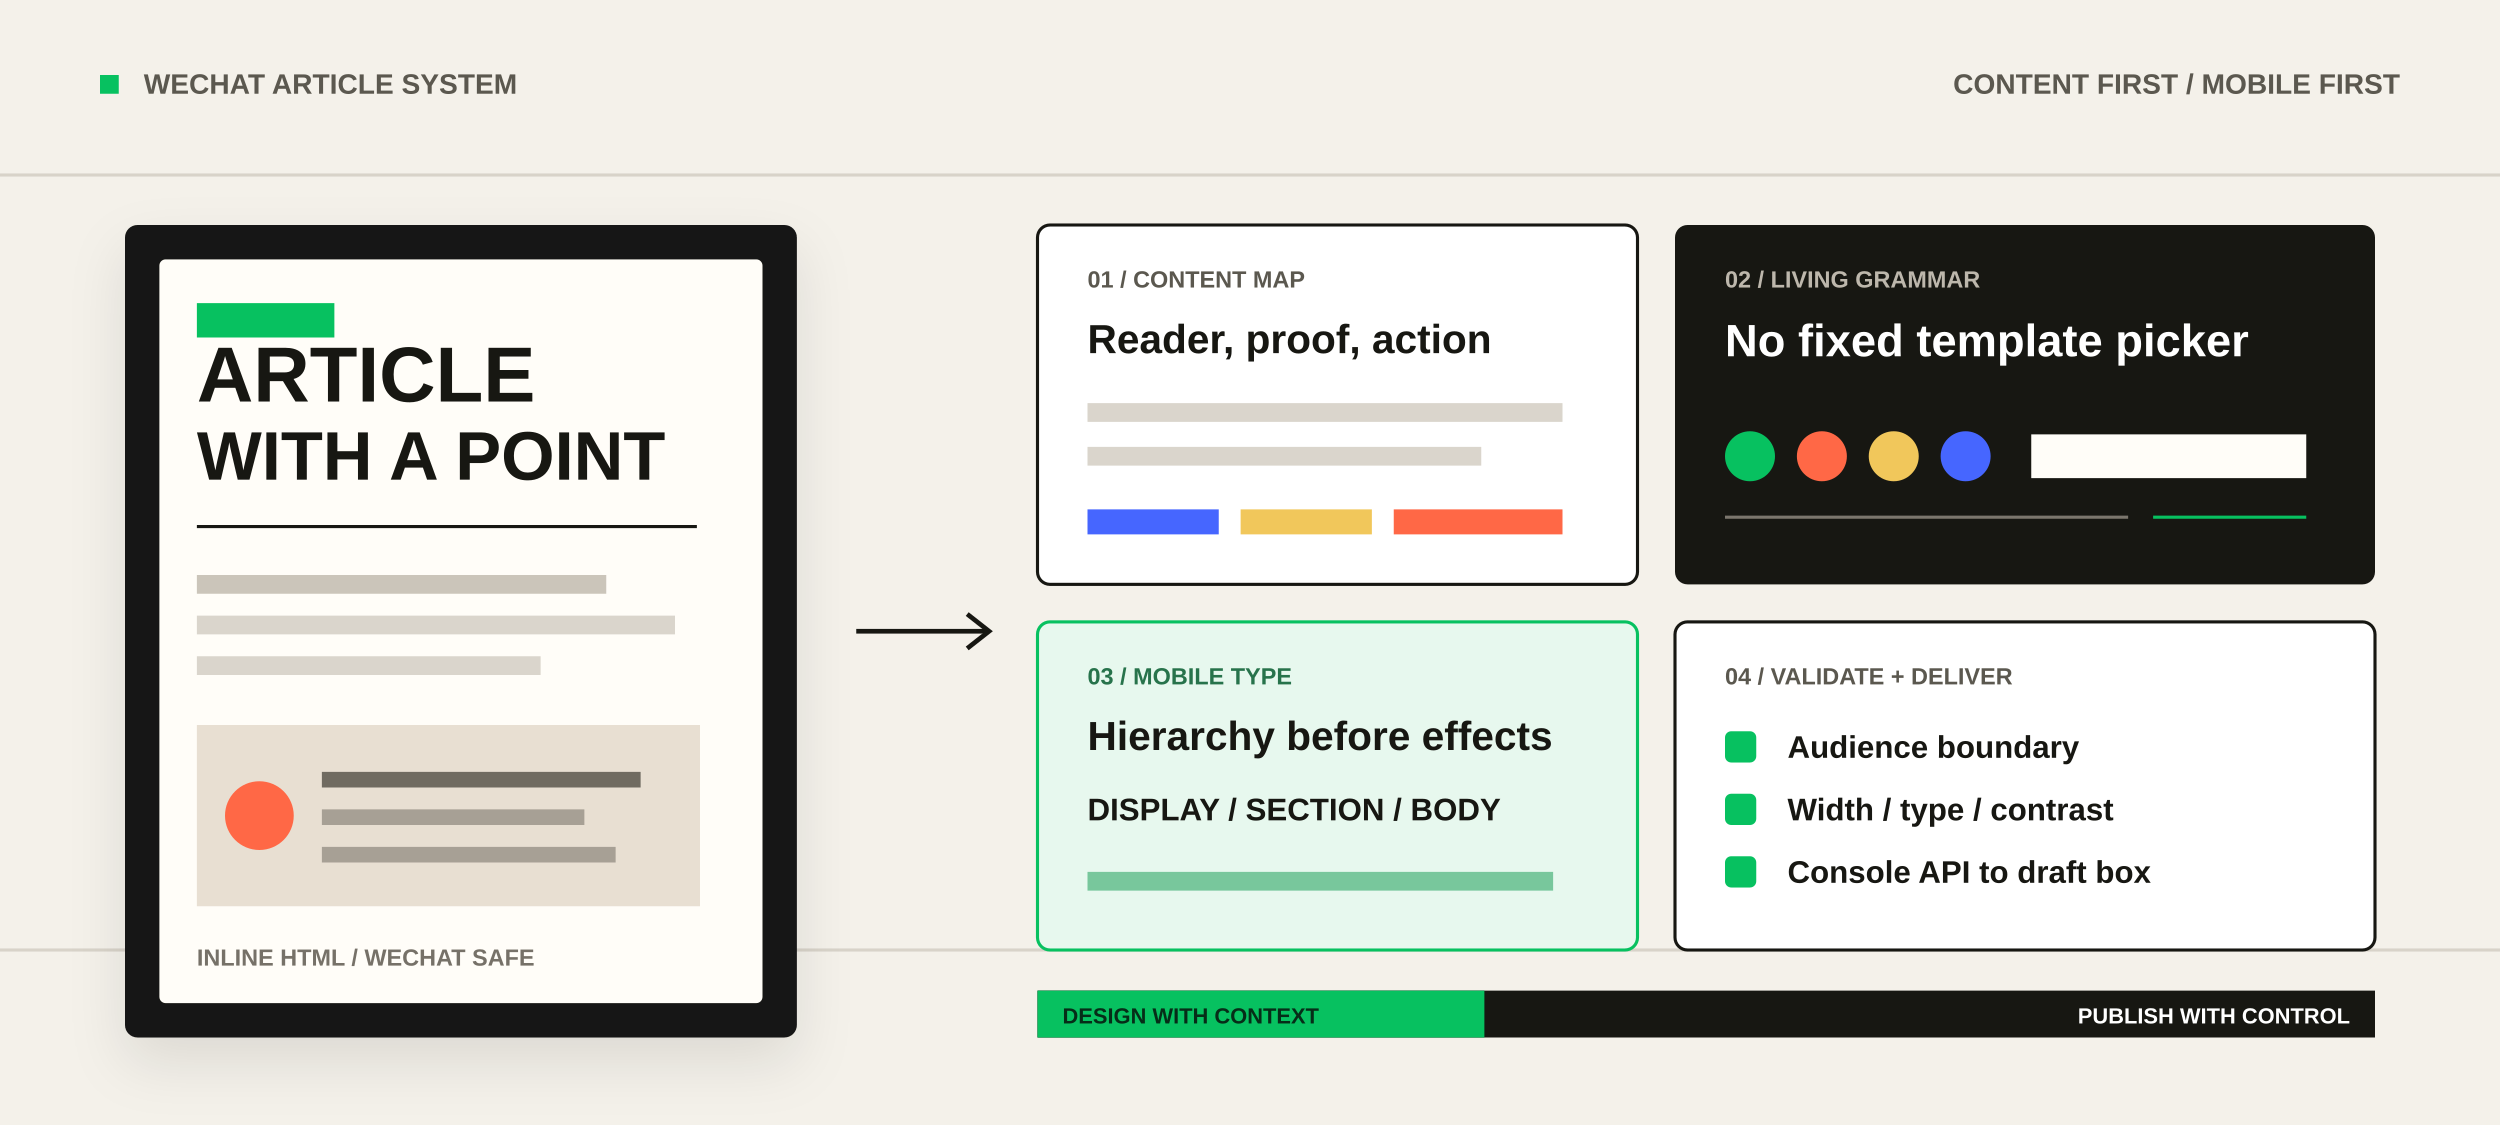
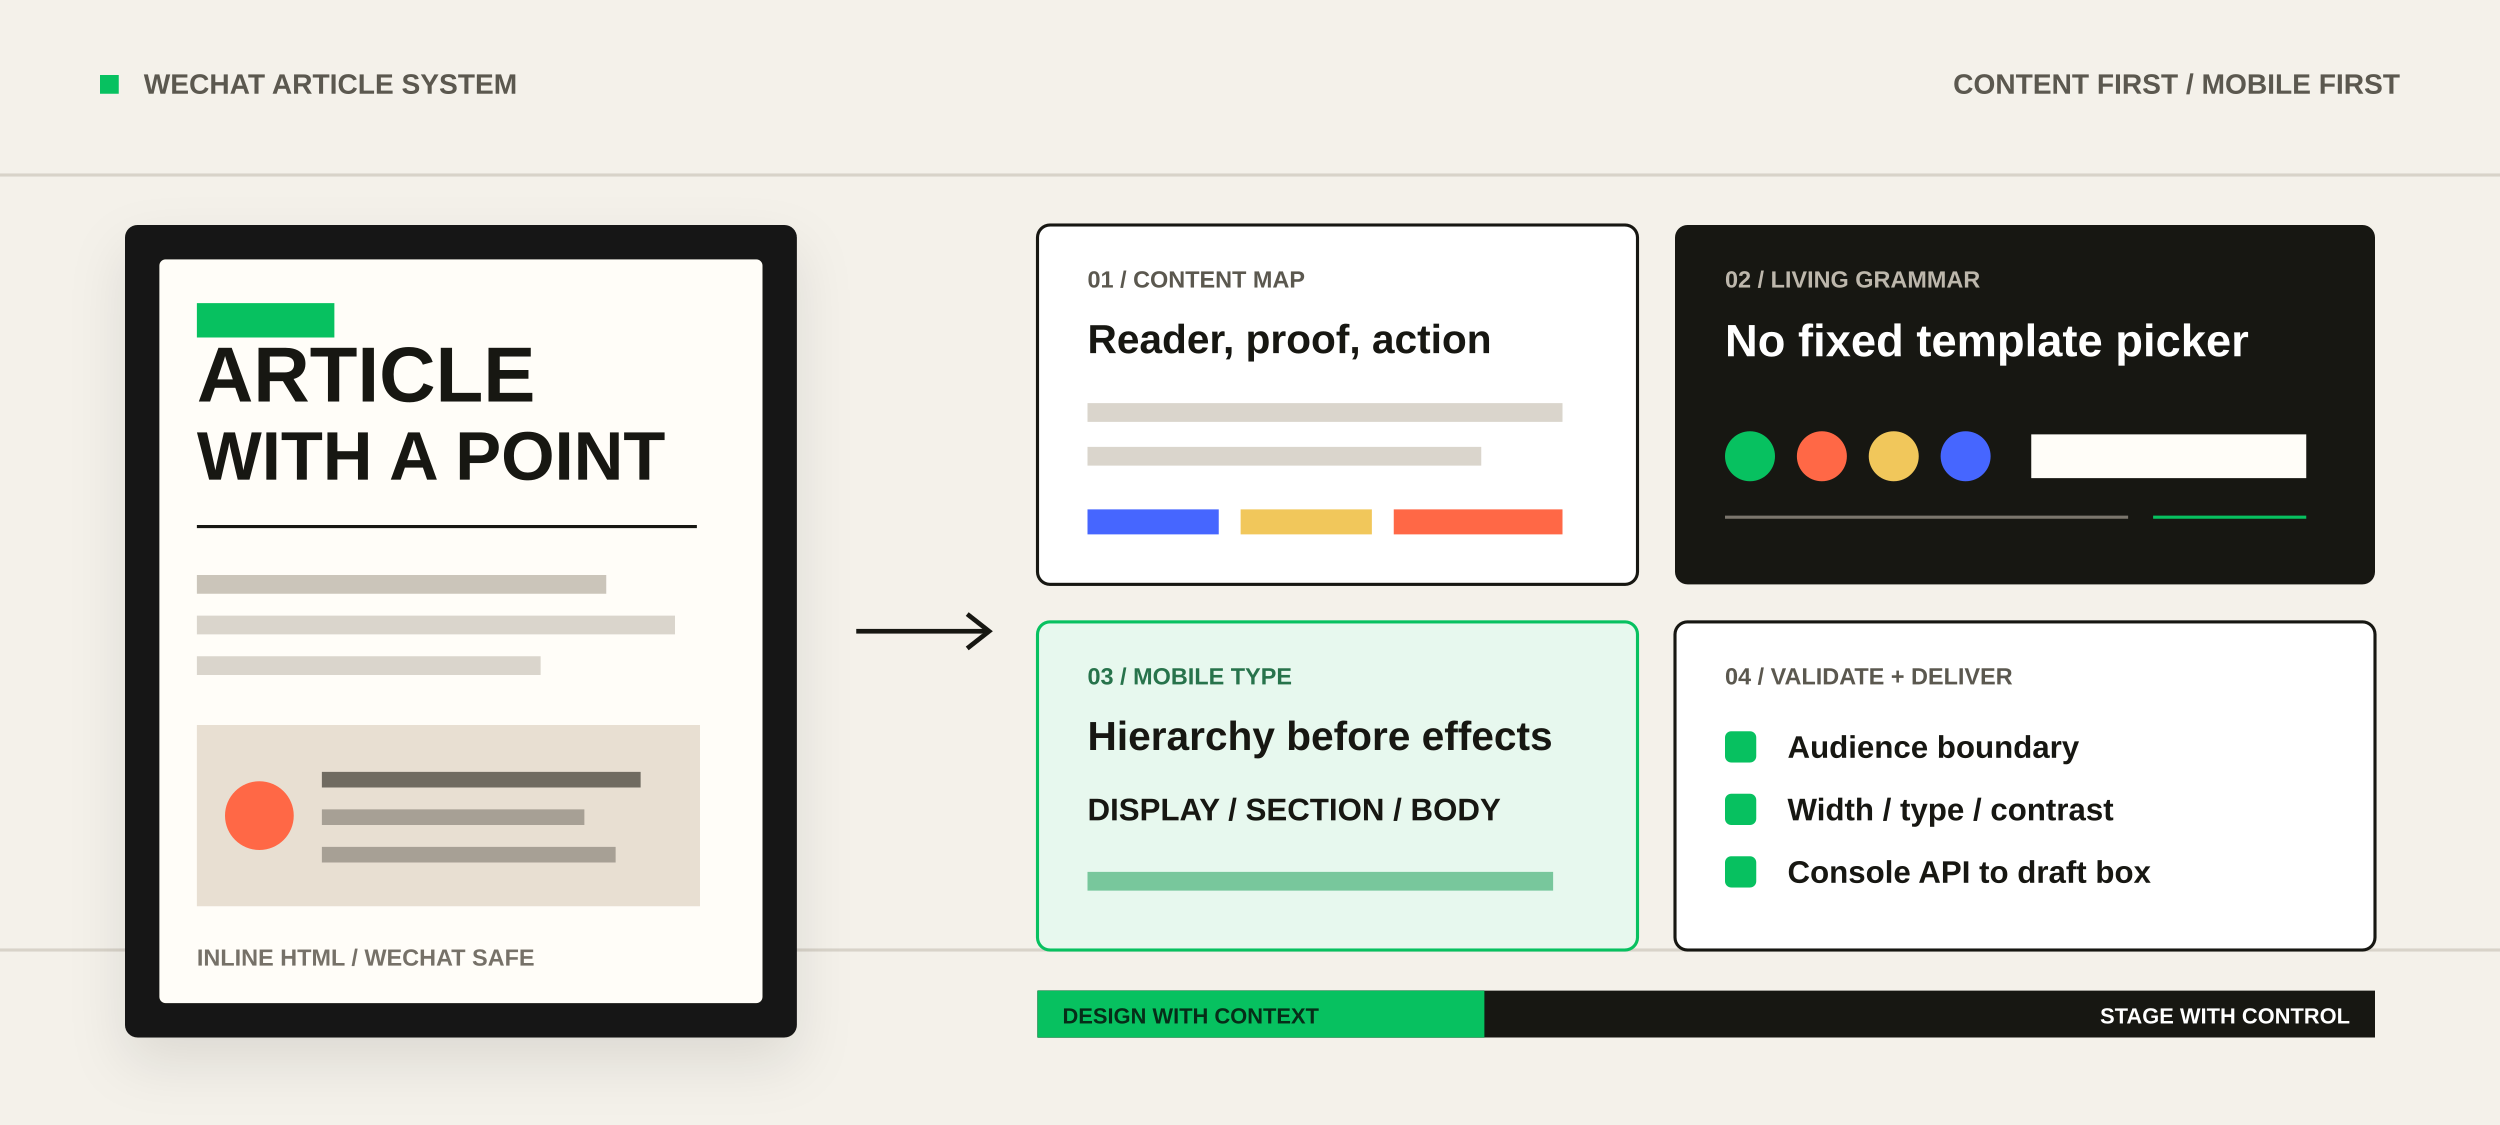
<svg xmlns="http://www.w3.org/2000/svg" width="1600" height="720" viewBox="0 0 1600 720" role="img" aria-labelledby="title desc">
  <defs>
    <filter id="shadow" x="-20%" y="-20%" width="140%" height="140%">
      <feDropShadow dx="0" dy="16" stdDeviation="18" flood-color="#171712" flood-opacity="0.10" />
    </filter>
  </defs>
  <rect width="1600" height="720" fill="#F4F1EA" />
  <path d="M0 112H1600M0 608H1600" stroke="#D8D3C9" stroke-width="2" />
  <rect x="64" y="48" width="12" height="12" fill="#07C160" />
  <text x="92" y="60" fill="#5B584F" font-family="Arial, sans-serif" font-size="18" font-weight="700">WECHAT ARTICLE SYSTEM</text>
  <text x="1536" y="60" fill="#5B584F" font-family="Arial, sans-serif" font-size="18" font-weight="700" text-anchor="end">CONTENT FIRST / MOBILE FIRST</text>
  <g filter="url(#shadow)">
    <rect x="80" y="144" width="430" height="520" rx="8" fill="#171712" />
    <rect x="102" y="166" width="386" height="476" rx="4" fill="#FFFDF8" />
  </g>
  <rect x="126" y="194" width="88" height="22" fill="#07C160" />
  <text x="126" y="257" fill="#171712" font-family="Arial, sans-serif" font-size="50" font-weight="800">ARTICLE</text>
  <text x="126" y="307" fill="#171712" font-family="Arial, sans-serif" font-size="44" font-weight="800">WITH A POINT</text>
  <rect x="126" y="336" width="320" height="2" fill="#171712" />
  <rect x="126" y="368" width="262" height="12" fill="#CBC5BA" />
  <rect x="126" y="394" width="306" height="12" fill="#DAD5CC" />
  <rect x="126" y="420" width="220" height="12" fill="#DAD5CC" />
  <rect x="126" y="464" width="322" height="116" fill="#E8DFD2" />
  <circle cx="166" cy="522" r="22" fill="#FF6846" />
  <rect x="206" y="494" width="204" height="10" fill="#706B61" />
  <rect x="206" y="518" width="168" height="10" fill="#A7A095" />
  <rect x="206" y="542" width="188" height="10" fill="#A7A095" />
  <text x="126" y="618" fill="#767168" font-family="Arial, sans-serif" font-size="15" font-weight="700">INLINE HTML / WECHAT SAFE</text>
  <path d="M548 404H632" stroke="#171712" stroke-width="3" />
  <path d="M619 393L633 404 619 415" fill="none" stroke="#171712" stroke-width="3" />
  <g>
    <rect x="664" y="144" width="384" height="230" rx="8" fill="#FFFFFF" stroke="#171712" stroke-width="2" />
    <text x="696" y="184" fill="#5B584F" font-family="Arial, sans-serif" font-size="15" font-weight="700">01 / CONTENT MAP</text>
    <text x="696" y="226" fill="#171712" font-family="Arial, sans-serif" font-size="26" font-weight="800">Reader, proof, action</text>
    <rect x="696" y="258" width="304" height="12" fill="#DAD5CC" />
    <rect x="696" y="286" width="252" height="12" fill="#DAD5CC" />
    <rect x="696" y="326" width="84" height="16" fill="#4666FF" />
    <rect x="794" y="326" width="84" height="16" fill="#F1C75B" />
    <rect x="892" y="326" width="108" height="16" fill="#FF6846" />
  </g>
  <g>
    <rect x="1072" y="144" width="448" height="230" rx="8" fill="#171712" />
    <text x="1104" y="184" fill="#BDB7AC" font-family="Arial, sans-serif" font-size="15" font-weight="700">02 / LIVING GRAMMAR</text>
    <text x="1104" y="228" fill="#FFFFFF" font-family="Arial, sans-serif" font-size="29" font-weight="800">No fixed template picker</text>
    <circle cx="1120" cy="292" r="16" fill="#07C160" />
    <circle cx="1166" cy="292" r="16" fill="#FF6846" />
    <circle cx="1212" cy="292" r="16" fill="#F1C75B" />
    <circle cx="1258" cy="292" r="16" fill="#4666FF" />
    <rect x="1300" y="278" width="176" height="28" fill="#FFFDF8" />
    <rect x="1104" y="330" width="258" height="2" fill="#7B766D" />
    <rect x="1378" y="330" width="98" height="2" fill="#07C160" />
  </g>
  <g>
    <rect x="664" y="398" width="384" height="210" rx="8" fill="#E7F8EE" stroke="#07C160" stroke-width="2" />
    <text x="696" y="438" fill="#27734B" font-family="Arial, sans-serif" font-size="15" font-weight="700">03 / MOBILE TYPE</text>
    <text x="696" y="480" fill="#171712" font-family="Arial, sans-serif" font-size="26" font-weight="800">Hierarchy before effects</text>
    <text x="696" y="525" fill="#171712" font-family="Arial, sans-serif" font-size="20" font-weight="700">DISPLAY  /  SECTION  /  BODY</text>
    <rect x="696" y="558" width="298" height="12" fill="#78C79C" />
  </g>
  <g>
    <rect x="1072" y="398" width="448" height="210" rx="8" fill="#FFFFFF" stroke="#171712" stroke-width="2" />
    <text x="1104" y="438" fill="#5B584F" font-family="Arial, sans-serif" font-size="15" font-weight="700">04 / VALIDATE + DELIVER</text>
    <g fill="#07C160">
      <rect x="1104" y="468" width="20" height="20" rx="4" />
      <rect x="1104" y="508" width="20" height="20" rx="4" />
      <rect x="1104" y="548" width="20" height="20" rx="4" />
    </g>
    <g fill="#171712" font-family="Arial, sans-serif" font-size="20" font-weight="700">
      <text x="1144" y="485">Audience boundary</text>
      <text x="1144" y="525">Width / type / contrast</text>
      <text x="1144" y="565">Console API to draft box</text>
    </g>
  </g>
  <rect x="664" y="634" width="856" height="30" fill="#171712" />
  <rect x="664" y="634" width="286" height="30" fill="#07C160" />
  <text x="680" y="655" fill="#062D18" font-family="Arial, sans-serif" font-size="14" font-weight="800">DESIGN WITH CONTEXT</text>
-   <text x="1504" y="655" fill="#FFFFFF" font-family="Arial, sans-serif" font-size="14" font-weight="800" text-anchor="end">PUBLISH WITH CONTROL</text>
+   <text x="1504" y="655" fill="#FFFFFF" font-family="Arial, sans-serif" font-size="14" font-weight="800" text-anchor="end">STAGE WITH CONTROL</text>
</svg>
